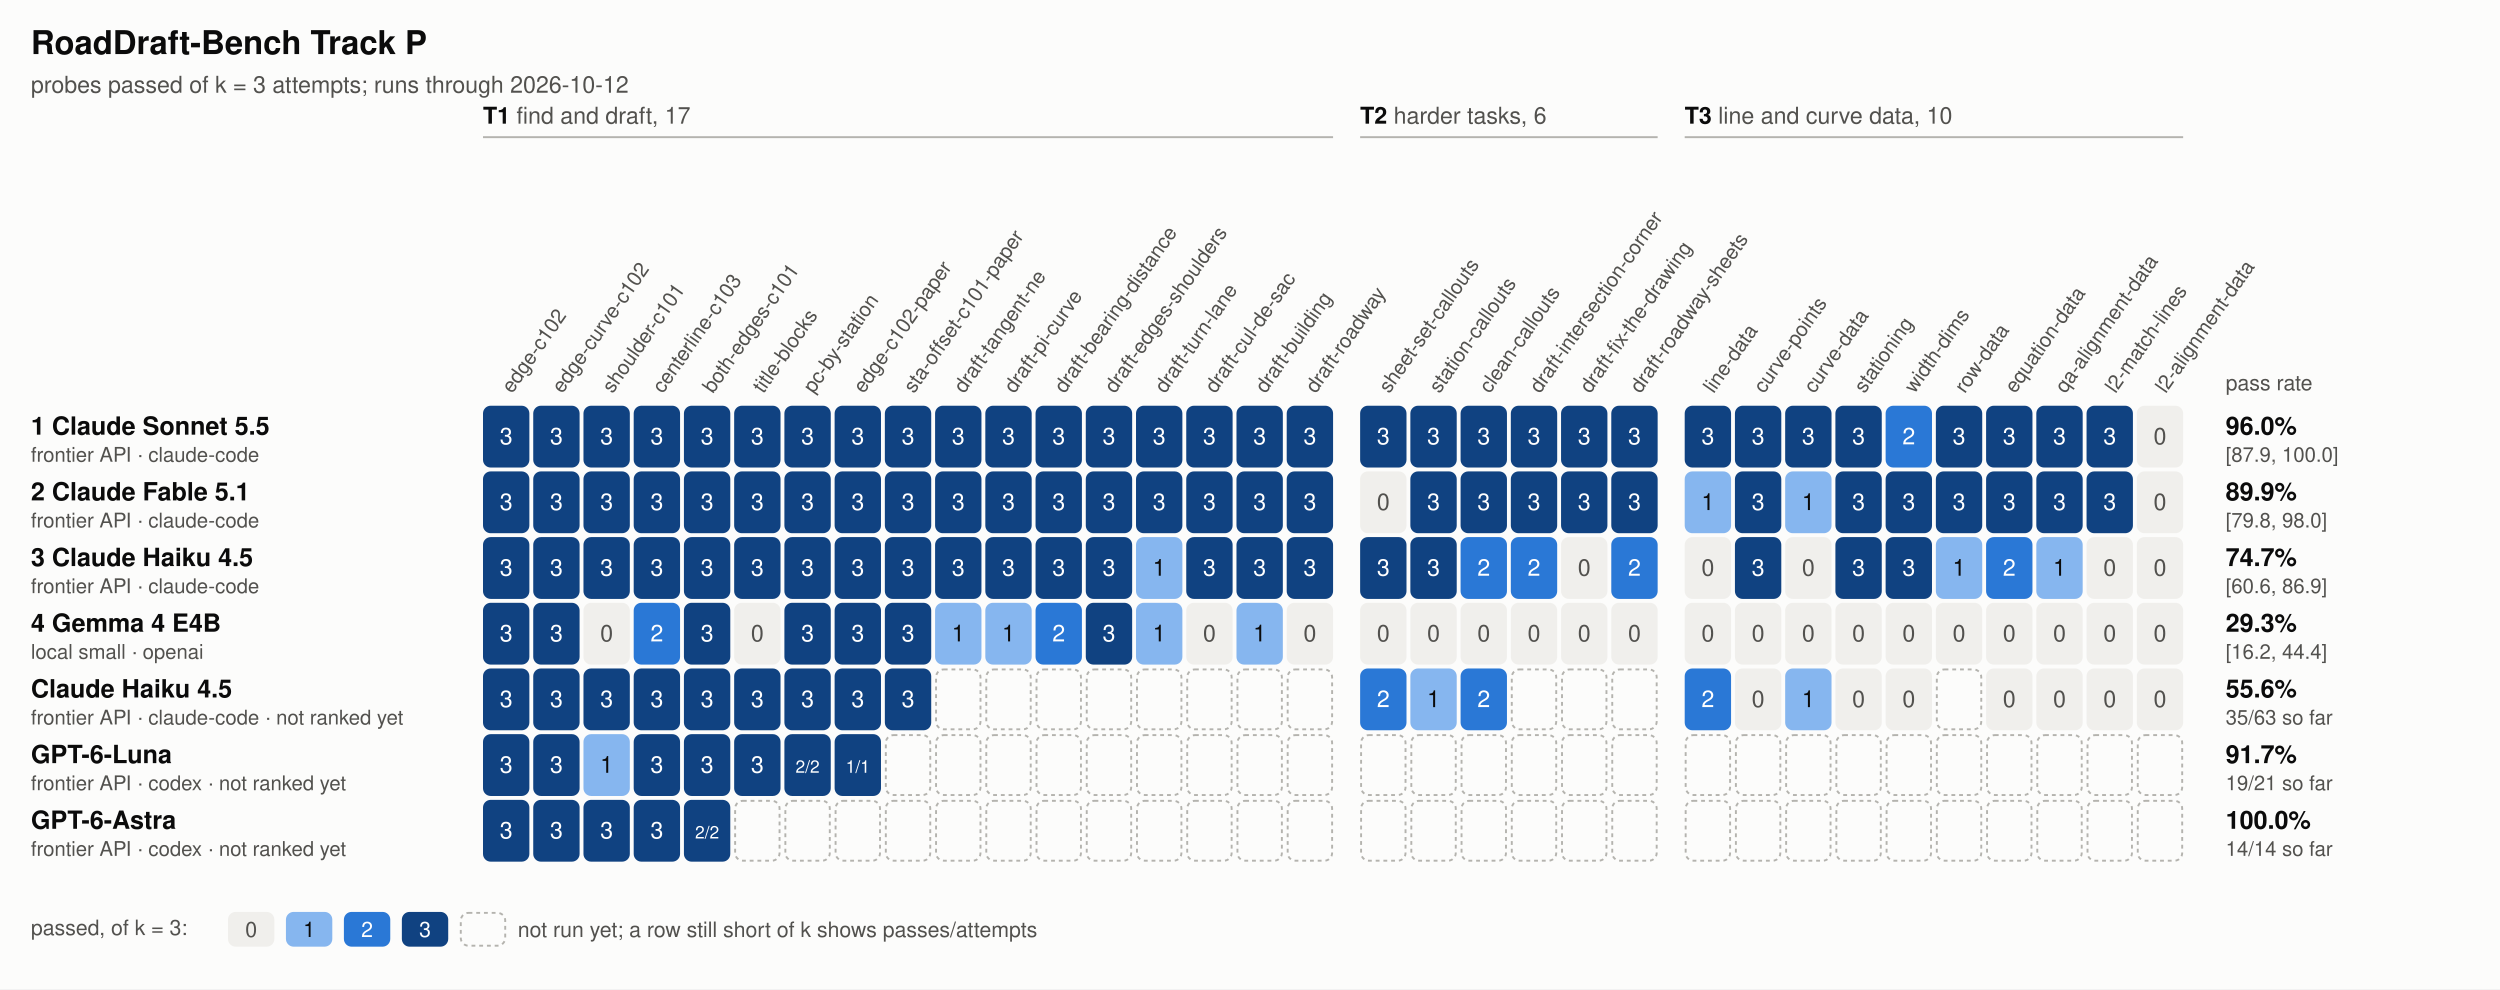
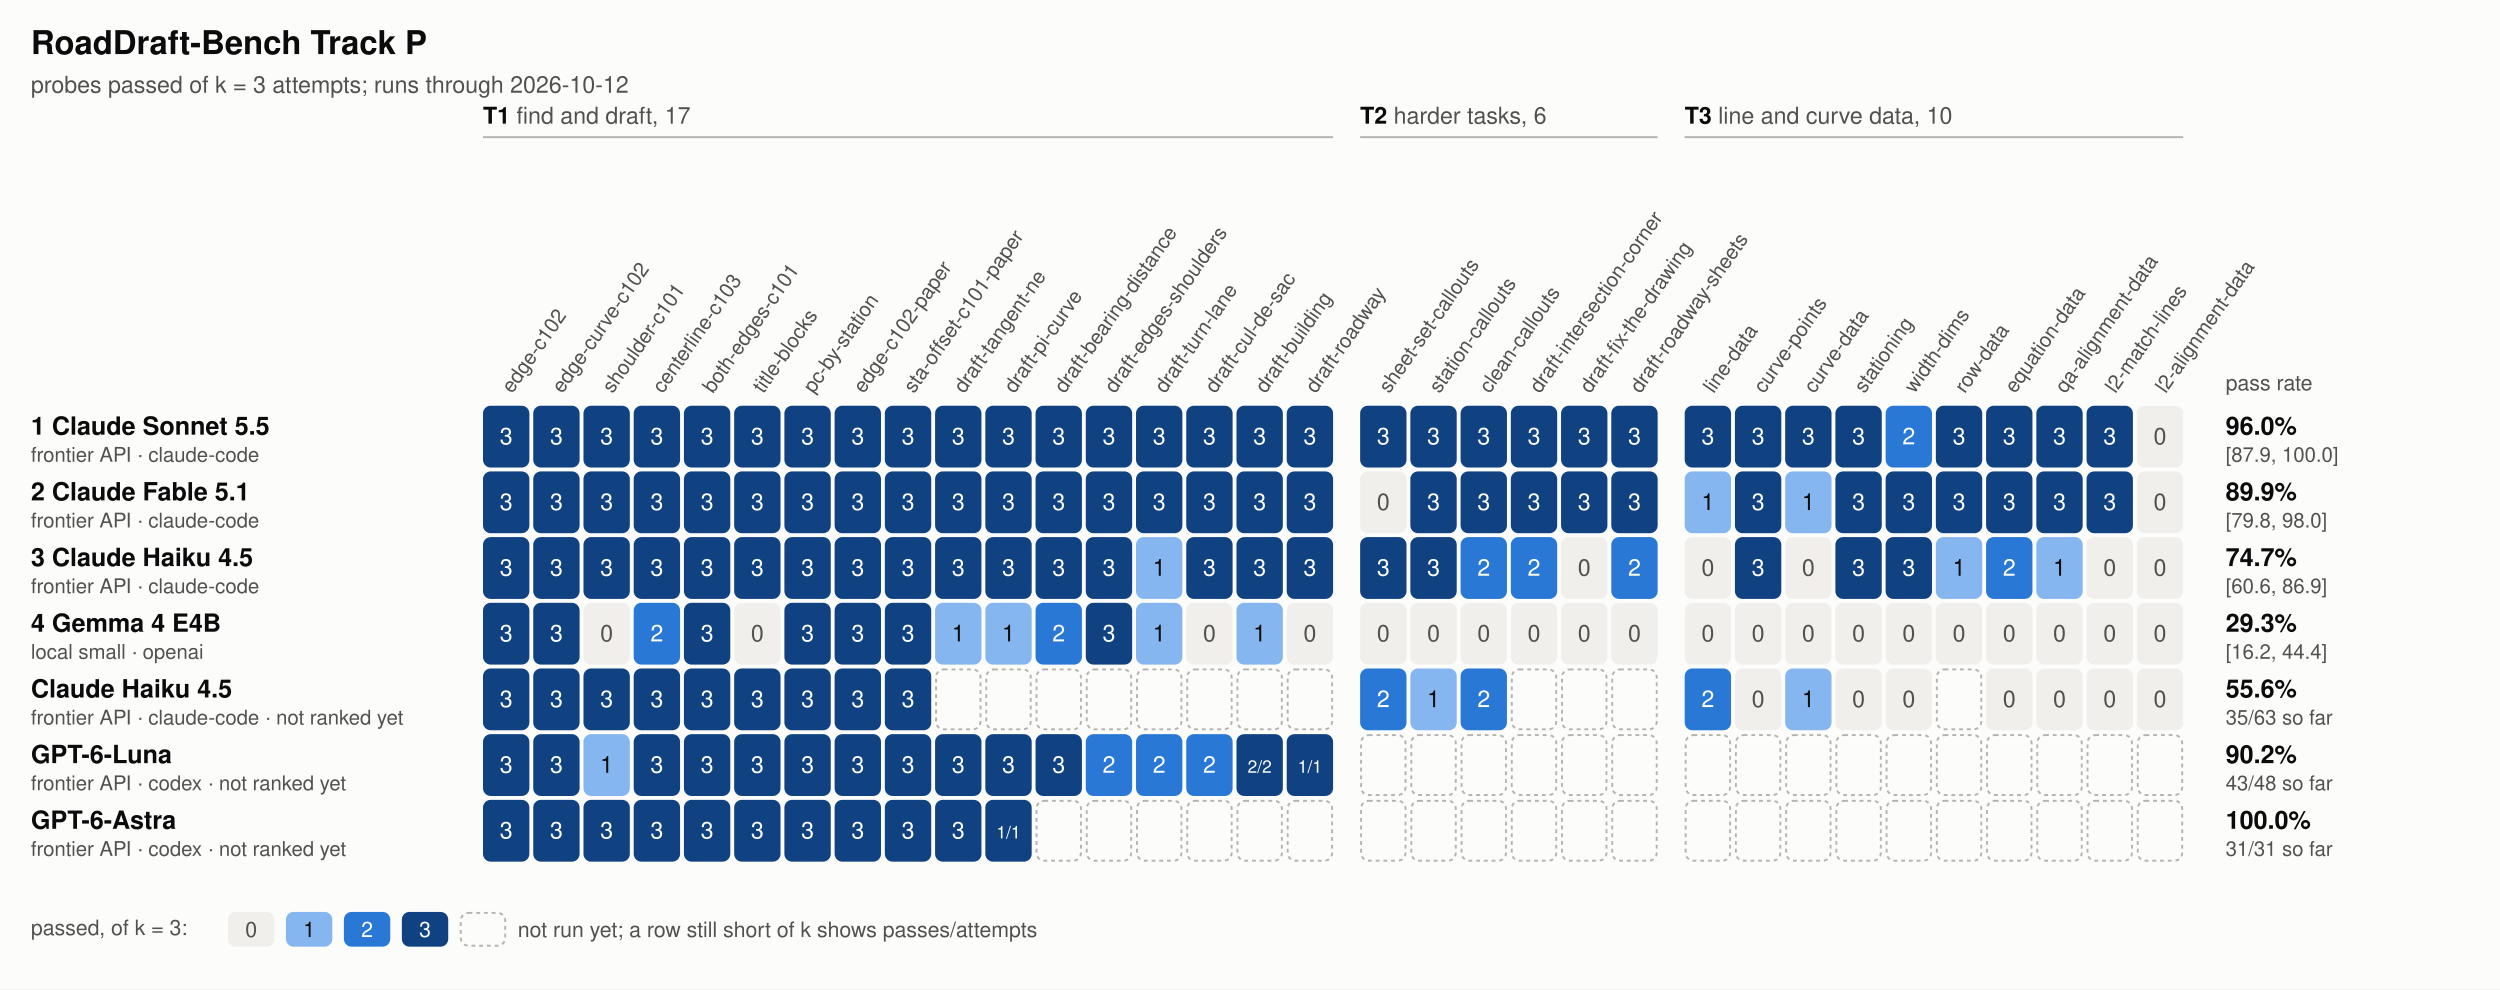
<svg xmlns="http://www.w3.org/2000/svg" viewBox="0 0 1294 512" width="1294" height="512" role="img" aria-labelledby="title">
  <style>
text { font-family: -apple-system, 'Segoe UI', Helvetica, Arial, sans-serif; }
.bg { fill: #fcfcfb; } .ink { fill: #0b0b0b; } .ink2 { fill: #52514e; } .rule { stroke: #b4b3ae; }
.c0 { fill: #f0efec; } .c1 { fill: #86b6ef; } .c2 { fill: #2a78d6; } .c3 { fill: #104281; }
.t0 { fill: #52514e; } .t1 { fill: #0b0b0b; } .t2 { fill: #ffffff; } .t3 { fill: #ffffff; }
.none { fill: none; stroke: #b4b3ae; stroke-dasharray: 2 2; }
@media (prefers-color-scheme: dark) {
  .bg { fill: #1a1a19; } .ink { fill: #ffffff; } .ink2 { fill: #c3c2b7; } .rule { stroke: #6b6a65; }
  .c0 { fill: #383835; } .c1 { fill: #184f95; } .c2 { fill: #3987e5; } .c3 { fill: #b7d3f6; }
  .t0 { fill: #c3c2b7; } .t1 { fill: #ffffff; } .t2 { fill: #0b0b0b; } .t3 { fill: #0b0b0b; }
  .none { stroke: #6b6a65; }
}
</style>
  <rect class="bg" width="1294" height="512" />
  <text class="ink" x="16" y="28" font-size="17" font-weight="600">RoadDraft-Bench Track P</text>
  <text class="ink2" x="16" y="48" font-size="12">probes passed of k = 3 attempts; runs through 2026-10-12</text>
  <text class="ink" x="250" y="64" font-size="12" font-weight="600">T1 <tspan class="ink2" font-weight="400">find and draft, 17</tspan>
  </text>
  <line class="rule" x1="250" y1="71" x2="690" y2="71" stroke-width="1" />
  <text class="ink2" font-size="10.5" transform="translate(265,204) rotate(-55)">edge-c102</text>
  <text class="ink2" font-size="10.5" transform="translate(291,204) rotate(-55)">edge-curve-c102</text>
  <text class="ink2" font-size="10.5" transform="translate(317,204) rotate(-55)">shoulder-c101</text>
  <text class="ink2" font-size="10.5" transform="translate(343,204) rotate(-55)">centerline-c103</text>
  <text class="ink2" font-size="10.5" transform="translate(369,204) rotate(-55)">both-edges-c101</text>
  <text class="ink2" font-size="10.5" transform="translate(395,204) rotate(-55)">title-blocks</text>
  <text class="ink2" font-size="10.5" transform="translate(421,204) rotate(-55)">pc-by-station</text>
  <text class="ink2" font-size="10.5" transform="translate(447,204) rotate(-55)">edge-c102-paper</text>
  <text class="ink2" font-size="10.5" transform="translate(473,204) rotate(-55)">sta-offset-c101-paper</text>
  <text class="ink2" font-size="10.5" transform="translate(499,204) rotate(-55)">draft-tangent-ne</text>
  <text class="ink2" font-size="10.5" transform="translate(525,204) rotate(-55)">draft-pi-curve</text>
  <text class="ink2" font-size="10.5" transform="translate(551,204) rotate(-55)">draft-bearing-distance</text>
  <text class="ink2" font-size="10.5" transform="translate(577,204) rotate(-55)">draft-edges-shoulders</text>
  <text class="ink2" font-size="10.5" transform="translate(603,204) rotate(-55)">draft-turn-lane</text>
  <text class="ink2" font-size="10.5" transform="translate(629,204) rotate(-55)">draft-cul-de-sac</text>
  <text class="ink2" font-size="10.5" transform="translate(655,204) rotate(-55)">draft-building</text>
  <text class="ink2" font-size="10.5" transform="translate(681,204) rotate(-55)">draft-roadway</text>
  <text class="ink" x="704" y="64" font-size="12" font-weight="600">T2 <tspan class="ink2" font-weight="400">harder tasks, 6</tspan>
  </text>
  <line class="rule" x1="704" y1="71" x2="858" y2="71" stroke-width="1" />
  <text class="ink2" font-size="10.5" transform="translate(719,204) rotate(-55)">sheet-set-callouts</text>
  <text class="ink2" font-size="10.5" transform="translate(745,204) rotate(-55)">station-callouts</text>
  <text class="ink2" font-size="10.5" transform="translate(771,204) rotate(-55)">clean-callouts</text>
  <text class="ink2" font-size="10.5" transform="translate(797,204) rotate(-55)">draft-intersection-corner</text>
  <text class="ink2" font-size="10.5" transform="translate(823,204) rotate(-55)">draft-fix-the-drawing</text>
  <text class="ink2" font-size="10.5" transform="translate(849,204) rotate(-55)">draft-roadway-sheets</text>
  <text class="ink" x="872" y="64" font-size="12" font-weight="600">T3 <tspan class="ink2" font-weight="400">line and curve data, 10</tspan>
  </text>
  <line class="rule" x1="872" y1="71" x2="1130" y2="71" stroke-width="1" />
  <text class="ink2" font-size="10.5" transform="translate(887,204) rotate(-55)">line-data</text>
  <text class="ink2" font-size="10.5" transform="translate(913,204) rotate(-55)">curve-points</text>
  <text class="ink2" font-size="10.5" transform="translate(939,204) rotate(-55)">curve-data</text>
  <text class="ink2" font-size="10.5" transform="translate(965,204) rotate(-55)">stationing</text>
  <text class="ink2" font-size="10.5" transform="translate(991,204) rotate(-55)">width-dims</text>
  <text class="ink2" font-size="10.5" transform="translate(1017,204) rotate(-55)">row-data</text>
  <text class="ink2" font-size="10.5" transform="translate(1043,204) rotate(-55)">equation-data</text>
  <text class="ink2" font-size="10.5" transform="translate(1069,204) rotate(-55)">qa-alignment-data</text>
  <text class="ink2" font-size="10.5" transform="translate(1095,204) rotate(-55)">l2-match-lines</text>
  <text class="ink2" font-size="10.5" transform="translate(1121,204) rotate(-55)">l2-alignment-data</text>
  <text class="ink2" x="1152" y="202" font-size="11">pass rate</text>
  <text class="ink" x="16" y="225" font-size="13" font-weight="600">1  Claude Sonnet 5.5</text>
  <text class="ink2" x="16" y="239" font-size="10.5">frontier API · claude-code</text>
  <g>
    <rect class="c3" x="250" y="210" width="24" height="32" rx="4" />
    <text class="t3" x="262" y="230" font-size="12" text-anchor="middle">3</text>
  </g>
  <g>
    <rect class="c3" x="276" y="210" width="24" height="32" rx="4" />
    <text class="t3" x="288" y="230" font-size="12" text-anchor="middle">3</text>
  </g>
  <g>
    <rect class="c3" x="302" y="210" width="24" height="32" rx="4" />
    <text class="t3" x="314" y="230" font-size="12" text-anchor="middle">3</text>
  </g>
  <g>
    <rect class="c3" x="328" y="210" width="24" height="32" rx="4" />
    <text class="t3" x="340" y="230" font-size="12" text-anchor="middle">3</text>
  </g>
  <g>
    <rect class="c3" x="354" y="210" width="24" height="32" rx="4" />
    <text class="t3" x="366" y="230" font-size="12" text-anchor="middle">3</text>
  </g>
  <g>
    <rect class="c3" x="380" y="210" width="24" height="32" rx="4" />
    <text class="t3" x="392" y="230" font-size="12" text-anchor="middle">3</text>
  </g>
  <g>
    <rect class="c3" x="406" y="210" width="24" height="32" rx="4" />
    <text class="t3" x="418" y="230" font-size="12" text-anchor="middle">3</text>
  </g>
  <g>
    <rect class="c3" x="432" y="210" width="24" height="32" rx="4" />
    <text class="t3" x="444" y="230" font-size="12" text-anchor="middle">3</text>
  </g>
  <g>
    <rect class="c3" x="458" y="210" width="24" height="32" rx="4" />
    <text class="t3" x="470" y="230" font-size="12" text-anchor="middle">3</text>
  </g>
  <g>
    <rect class="c3" x="484" y="210" width="24" height="32" rx="4" />
    <text class="t3" x="496" y="230" font-size="12" text-anchor="middle">3</text>
  </g>
  <g>
    <rect class="c3" x="510" y="210" width="24" height="32" rx="4" />
    <text class="t3" x="522" y="230" font-size="12" text-anchor="middle">3</text>
  </g>
  <g>
    <rect class="c3" x="536" y="210" width="24" height="32" rx="4" />
    <text class="t3" x="548" y="230" font-size="12" text-anchor="middle">3</text>
  </g>
  <g>
    <rect class="c3" x="562" y="210" width="24" height="32" rx="4" />
    <text class="t3" x="574" y="230" font-size="12" text-anchor="middle">3</text>
  </g>
  <g>
    <rect class="c3" x="588" y="210" width="24" height="32" rx="4" />
    <text class="t3" x="600" y="230" font-size="12" text-anchor="middle">3</text>
  </g>
  <g>
    <rect class="c3" x="614" y="210" width="24" height="32" rx="4" />
    <text class="t3" x="626" y="230" font-size="12" text-anchor="middle">3</text>
  </g>
  <g>
    <rect class="c3" x="640" y="210" width="24" height="32" rx="4" />
    <text class="t3" x="652" y="230" font-size="12" text-anchor="middle">3</text>
  </g>
  <g>
    <rect class="c3" x="666" y="210" width="24" height="32" rx="4" />
    <text class="t3" x="678" y="230" font-size="12" text-anchor="middle">3</text>
  </g>
  <g>
    <rect class="c3" x="704" y="210" width="24" height="32" rx="4" />
    <text class="t3" x="716" y="230" font-size="12" text-anchor="middle">3</text>
  </g>
  <g>
    <rect class="c3" x="730" y="210" width="24" height="32" rx="4" />
    <text class="t3" x="742" y="230" font-size="12" text-anchor="middle">3</text>
  </g>
  <g>
    <rect class="c3" x="756" y="210" width="24" height="32" rx="4" />
    <text class="t3" x="768" y="230" font-size="12" text-anchor="middle">3</text>
  </g>
  <g>
    <rect class="c3" x="782" y="210" width="24" height="32" rx="4" />
    <text class="t3" x="794" y="230" font-size="12" text-anchor="middle">3</text>
  </g>
  <g>
    <rect class="c3" x="808" y="210" width="24" height="32" rx="4" />
    <text class="t3" x="820" y="230" font-size="12" text-anchor="middle">3</text>
  </g>
  <g>
    <rect class="c3" x="834" y="210" width="24" height="32" rx="4" />
    <text class="t3" x="846" y="230" font-size="12" text-anchor="middle">3</text>
  </g>
  <g>
    <rect class="c3" x="872" y="210" width="24" height="32" rx="4" />
    <text class="t3" x="884" y="230" font-size="12" text-anchor="middle">3</text>
  </g>
  <g>
    <rect class="c3" x="898" y="210" width="24" height="32" rx="4" />
    <text class="t3" x="910" y="230" font-size="12" text-anchor="middle">3</text>
  </g>
  <g>
    <rect class="c3" x="924" y="210" width="24" height="32" rx="4" />
    <text class="t3" x="936" y="230" font-size="12" text-anchor="middle">3</text>
  </g>
  <g>
    <rect class="c3" x="950" y="210" width="24" height="32" rx="4" />
    <text class="t3" x="962" y="230" font-size="12" text-anchor="middle">3</text>
  </g>
  <g>
    <rect class="c2" x="976" y="210" width="24" height="32" rx="4" />
    <text class="t2" x="988" y="230" font-size="12" text-anchor="middle">2</text>
  </g>
  <g>
    <rect class="c3" x="1002" y="210" width="24" height="32" rx="4" />
    <text class="t3" x="1014" y="230" font-size="12" text-anchor="middle">3</text>
  </g>
  <g>
    <rect class="c3" x="1028" y="210" width="24" height="32" rx="4" />
    <text class="t3" x="1040" y="230" font-size="12" text-anchor="middle">3</text>
  </g>
  <g>
    <rect class="c3" x="1054" y="210" width="24" height="32" rx="4" />
    <text class="t3" x="1066" y="230" font-size="12" text-anchor="middle">3</text>
  </g>
  <g>
    <rect class="c3" x="1080" y="210" width="24" height="32" rx="4" />
    <text class="t3" x="1092" y="230" font-size="12" text-anchor="middle">3</text>
  </g>
  <g>
    <rect class="c0" x="1106" y="210" width="24" height="32" rx="4" />
    <text class="t0" x="1118" y="230" font-size="12" text-anchor="middle">0</text>
  </g>
  <text class="ink" x="1152" y="225" font-size="13" font-weight="600">96.0%</text>
  <text class="ink2" x="1152" y="239" font-size="10.5">[87.9, 100.0]</text>
  <text class="ink" x="16" y="259" font-size="13" font-weight="600">2  Claude Fable 5.1</text>
  <text class="ink2" x="16" y="273" font-size="10.5">frontier API · claude-code</text>
  <g>
    <rect class="c3" x="250" y="244" width="24" height="32" rx="4" />
    <text class="t3" x="262" y="264" font-size="12" text-anchor="middle">3</text>
  </g>
  <g>
    <rect class="c3" x="276" y="244" width="24" height="32" rx="4" />
    <text class="t3" x="288" y="264" font-size="12" text-anchor="middle">3</text>
  </g>
  <g>
    <rect class="c3" x="302" y="244" width="24" height="32" rx="4" />
    <text class="t3" x="314" y="264" font-size="12" text-anchor="middle">3</text>
  </g>
  <g>
    <rect class="c3" x="328" y="244" width="24" height="32" rx="4" />
    <text class="t3" x="340" y="264" font-size="12" text-anchor="middle">3</text>
  </g>
  <g>
    <rect class="c3" x="354" y="244" width="24" height="32" rx="4" />
    <text class="t3" x="366" y="264" font-size="12" text-anchor="middle">3</text>
  </g>
  <g>
    <rect class="c3" x="380" y="244" width="24" height="32" rx="4" />
    <text class="t3" x="392" y="264" font-size="12" text-anchor="middle">3</text>
  </g>
  <g>
    <rect class="c3" x="406" y="244" width="24" height="32" rx="4" />
    <text class="t3" x="418" y="264" font-size="12" text-anchor="middle">3</text>
  </g>
  <g>
    <rect class="c3" x="432" y="244" width="24" height="32" rx="4" />
    <text class="t3" x="444" y="264" font-size="12" text-anchor="middle">3</text>
  </g>
  <g>
    <rect class="c3" x="458" y="244" width="24" height="32" rx="4" />
    <text class="t3" x="470" y="264" font-size="12" text-anchor="middle">3</text>
  </g>
  <g>
    <rect class="c3" x="484" y="244" width="24" height="32" rx="4" />
    <text class="t3" x="496" y="264" font-size="12" text-anchor="middle">3</text>
  </g>
  <g>
    <rect class="c3" x="510" y="244" width="24" height="32" rx="4" />
    <text class="t3" x="522" y="264" font-size="12" text-anchor="middle">3</text>
  </g>
  <g>
    <rect class="c3" x="536" y="244" width="24" height="32" rx="4" />
    <text class="t3" x="548" y="264" font-size="12" text-anchor="middle">3</text>
  </g>
  <g>
    <rect class="c3" x="562" y="244" width="24" height="32" rx="4" />
    <text class="t3" x="574" y="264" font-size="12" text-anchor="middle">3</text>
  </g>
  <g>
    <rect class="c3" x="588" y="244" width="24" height="32" rx="4" />
    <text class="t3" x="600" y="264" font-size="12" text-anchor="middle">3</text>
  </g>
  <g>
    <rect class="c3" x="614" y="244" width="24" height="32" rx="4" />
    <text class="t3" x="626" y="264" font-size="12" text-anchor="middle">3</text>
  </g>
  <g>
    <rect class="c3" x="640" y="244" width="24" height="32" rx="4" />
    <text class="t3" x="652" y="264" font-size="12" text-anchor="middle">3</text>
  </g>
  <g>
    <rect class="c3" x="666" y="244" width="24" height="32" rx="4" />
    <text class="t3" x="678" y="264" font-size="12" text-anchor="middle">3</text>
  </g>
  <g>
    <rect class="c0" x="704" y="244" width="24" height="32" rx="4" />
    <text class="t0" x="716" y="264" font-size="12" text-anchor="middle">0</text>
  </g>
  <g>
    <rect class="c3" x="730" y="244" width="24" height="32" rx="4" />
    <text class="t3" x="742" y="264" font-size="12" text-anchor="middle">3</text>
  </g>
  <g>
    <rect class="c3" x="756" y="244" width="24" height="32" rx="4" />
    <text class="t3" x="768" y="264" font-size="12" text-anchor="middle">3</text>
  </g>
  <g>
    <rect class="c3" x="782" y="244" width="24" height="32" rx="4" />
    <text class="t3" x="794" y="264" font-size="12" text-anchor="middle">3</text>
  </g>
  <g>
    <rect class="c3" x="808" y="244" width="24" height="32" rx="4" />
    <text class="t3" x="820" y="264" font-size="12" text-anchor="middle">3</text>
  </g>
  <g>
    <rect class="c3" x="834" y="244" width="24" height="32" rx="4" />
    <text class="t3" x="846" y="264" font-size="12" text-anchor="middle">3</text>
  </g>
  <g>
    <rect class="c1" x="872" y="244" width="24" height="32" rx="4" />
    <text class="t1" x="884" y="264" font-size="12" text-anchor="middle">1</text>
  </g>
  <g>
    <rect class="c3" x="898" y="244" width="24" height="32" rx="4" />
    <text class="t3" x="910" y="264" font-size="12" text-anchor="middle">3</text>
  </g>
  <g>
    <rect class="c1" x="924" y="244" width="24" height="32" rx="4" />
    <text class="t1" x="936" y="264" font-size="12" text-anchor="middle">1</text>
  </g>
  <g>
    <rect class="c3" x="950" y="244" width="24" height="32" rx="4" />
    <text class="t3" x="962" y="264" font-size="12" text-anchor="middle">3</text>
  </g>
  <g>
    <rect class="c3" x="976" y="244" width="24" height="32" rx="4" />
    <text class="t3" x="988" y="264" font-size="12" text-anchor="middle">3</text>
  </g>
  <g>
    <rect class="c3" x="1002" y="244" width="24" height="32" rx="4" />
    <text class="t3" x="1014" y="264" font-size="12" text-anchor="middle">3</text>
  </g>
  <g>
    <rect class="c3" x="1028" y="244" width="24" height="32" rx="4" />
    <text class="t3" x="1040" y="264" font-size="12" text-anchor="middle">3</text>
  </g>
  <g>
    <rect class="c3" x="1054" y="244" width="24" height="32" rx="4" />
    <text class="t3" x="1066" y="264" font-size="12" text-anchor="middle">3</text>
  </g>
  <g>
    <rect class="c3" x="1080" y="244" width="24" height="32" rx="4" />
    <text class="t3" x="1092" y="264" font-size="12" text-anchor="middle">3</text>
  </g>
  <g>
    <rect class="c0" x="1106" y="244" width="24" height="32" rx="4" />
    <text class="t0" x="1118" y="264" font-size="12" text-anchor="middle">0</text>
  </g>
  <text class="ink" x="1152" y="259" font-size="13" font-weight="600">89.9%</text>
  <text class="ink2" x="1152" y="273" font-size="10.5">[79.8, 98.0]</text>
  <text class="ink" x="16" y="293" font-size="13" font-weight="600">3  Claude Haiku 4.5</text>
  <text class="ink2" x="16" y="307" font-size="10.5">frontier API · claude-code</text>
  <g>
    <rect class="c3" x="250" y="278" width="24" height="32" rx="4" />
    <text class="t3" x="262" y="298" font-size="12" text-anchor="middle">3</text>
  </g>
  <g>
    <rect class="c3" x="276" y="278" width="24" height="32" rx="4" />
    <text class="t3" x="288" y="298" font-size="12" text-anchor="middle">3</text>
  </g>
  <g>
    <rect class="c3" x="302" y="278" width="24" height="32" rx="4" />
    <text class="t3" x="314" y="298" font-size="12" text-anchor="middle">3</text>
  </g>
  <g>
    <rect class="c3" x="328" y="278" width="24" height="32" rx="4" />
    <text class="t3" x="340" y="298" font-size="12" text-anchor="middle">3</text>
  </g>
  <g>
    <rect class="c3" x="354" y="278" width="24" height="32" rx="4" />
    <text class="t3" x="366" y="298" font-size="12" text-anchor="middle">3</text>
  </g>
  <g>
    <rect class="c3" x="380" y="278" width="24" height="32" rx="4" />
    <text class="t3" x="392" y="298" font-size="12" text-anchor="middle">3</text>
  </g>
  <g>
    <rect class="c3" x="406" y="278" width="24" height="32" rx="4" />
    <text class="t3" x="418" y="298" font-size="12" text-anchor="middle">3</text>
  </g>
  <g>
    <rect class="c3" x="432" y="278" width="24" height="32" rx="4" />
    <text class="t3" x="444" y="298" font-size="12" text-anchor="middle">3</text>
  </g>
  <g>
    <rect class="c3" x="458" y="278" width="24" height="32" rx="4" />
    <text class="t3" x="470" y="298" font-size="12" text-anchor="middle">3</text>
  </g>
  <g>
    <rect class="c3" x="484" y="278" width="24" height="32" rx="4" />
    <text class="t3" x="496" y="298" font-size="12" text-anchor="middle">3</text>
  </g>
  <g>
    <rect class="c3" x="510" y="278" width="24" height="32" rx="4" />
    <text class="t3" x="522" y="298" font-size="12" text-anchor="middle">3</text>
  </g>
  <g>
    <rect class="c3" x="536" y="278" width="24" height="32" rx="4" />
    <text class="t3" x="548" y="298" font-size="12" text-anchor="middle">3</text>
  </g>
  <g>
    <rect class="c3" x="562" y="278" width="24" height="32" rx="4" />
    <text class="t3" x="574" y="298" font-size="12" text-anchor="middle">3</text>
  </g>
  <g>
    <rect class="c1" x="588" y="278" width="24" height="32" rx="4" />
    <text class="t1" x="600" y="298" font-size="12" text-anchor="middle">1</text>
  </g>
  <g>
    <rect class="c3" x="614" y="278" width="24" height="32" rx="4" />
    <text class="t3" x="626" y="298" font-size="12" text-anchor="middle">3</text>
  </g>
  <g>
    <rect class="c3" x="640" y="278" width="24" height="32" rx="4" />
    <text class="t3" x="652" y="298" font-size="12" text-anchor="middle">3</text>
  </g>
  <g>
    <rect class="c3" x="666" y="278" width="24" height="32" rx="4" />
    <text class="t3" x="678" y="298" font-size="12" text-anchor="middle">3</text>
  </g>
  <g>
    <rect class="c3" x="704" y="278" width="24" height="32" rx="4" />
    <text class="t3" x="716" y="298" font-size="12" text-anchor="middle">3</text>
  </g>
  <g>
    <rect class="c3" x="730" y="278" width="24" height="32" rx="4" />
    <text class="t3" x="742" y="298" font-size="12" text-anchor="middle">3</text>
  </g>
  <g>
    <rect class="c2" x="756" y="278" width="24" height="32" rx="4" />
    <text class="t2" x="768" y="298" font-size="12" text-anchor="middle">2</text>
  </g>
  <g>
    <rect class="c2" x="782" y="278" width="24" height="32" rx="4" />
    <text class="t2" x="794" y="298" font-size="12" text-anchor="middle">2</text>
  </g>
  <g>
    <rect class="c0" x="808" y="278" width="24" height="32" rx="4" />
    <text class="t0" x="820" y="298" font-size="12" text-anchor="middle">0</text>
  </g>
  <g>
    <rect class="c2" x="834" y="278" width="24" height="32" rx="4" />
    <text class="t2" x="846" y="298" font-size="12" text-anchor="middle">2</text>
  </g>
  <g>
    <rect class="c0" x="872" y="278" width="24" height="32" rx="4" />
    <text class="t0" x="884" y="298" font-size="12" text-anchor="middle">0</text>
  </g>
  <g>
    <rect class="c3" x="898" y="278" width="24" height="32" rx="4" />
    <text class="t3" x="910" y="298" font-size="12" text-anchor="middle">3</text>
  </g>
  <g>
    <rect class="c0" x="924" y="278" width="24" height="32" rx="4" />
    <text class="t0" x="936" y="298" font-size="12" text-anchor="middle">0</text>
  </g>
  <g>
    <rect class="c3" x="950" y="278" width="24" height="32" rx="4" />
    <text class="t3" x="962" y="298" font-size="12" text-anchor="middle">3</text>
  </g>
  <g>
    <rect class="c3" x="976" y="278" width="24" height="32" rx="4" />
    <text class="t3" x="988" y="298" font-size="12" text-anchor="middle">3</text>
  </g>
  <g>
    <rect class="c1" x="1002" y="278" width="24" height="32" rx="4" />
    <text class="t1" x="1014" y="298" font-size="12" text-anchor="middle">1</text>
  </g>
  <g>
    <rect class="c2" x="1028" y="278" width="24" height="32" rx="4" />
    <text class="t2" x="1040" y="298" font-size="12" text-anchor="middle">2</text>
  </g>
  <g>
    <rect class="c1" x="1054" y="278" width="24" height="32" rx="4" />
    <text class="t1" x="1066" y="298" font-size="12" text-anchor="middle">1</text>
  </g>
  <g>
    <rect class="c0" x="1080" y="278" width="24" height="32" rx="4" />
    <text class="t0" x="1092" y="298" font-size="12" text-anchor="middle">0</text>
  </g>
  <g>
    <rect class="c0" x="1106" y="278" width="24" height="32" rx="4" />
    <text class="t0" x="1118" y="298" font-size="12" text-anchor="middle">0</text>
  </g>
  <text class="ink" x="1152" y="293" font-size="13" font-weight="600">74.7%</text>
  <text class="ink2" x="1152" y="307" font-size="10.5">[60.6, 86.9]</text>
  <text class="ink" x="16" y="327" font-size="13" font-weight="600">4  Gemma 4 E4B</text>
  <text class="ink2" x="16" y="341" font-size="10.5">local small · openai</text>
  <g>
    <rect class="c3" x="250" y="312" width="24" height="32" rx="4" />
    <text class="t3" x="262" y="332" font-size="12" text-anchor="middle">3</text>
  </g>
  <g>
    <rect class="c3" x="276" y="312" width="24" height="32" rx="4" />
    <text class="t3" x="288" y="332" font-size="12" text-anchor="middle">3</text>
  </g>
  <g>
    <rect class="c0" x="302" y="312" width="24" height="32" rx="4" />
    <text class="t0" x="314" y="332" font-size="12" text-anchor="middle">0</text>
  </g>
  <g>
    <rect class="c2" x="328" y="312" width="24" height="32" rx="4" />
    <text class="t2" x="340" y="332" font-size="12" text-anchor="middle">2</text>
  </g>
  <g>
    <rect class="c3" x="354" y="312" width="24" height="32" rx="4" />
    <text class="t3" x="366" y="332" font-size="12" text-anchor="middle">3</text>
  </g>
  <g>
    <rect class="c0" x="380" y="312" width="24" height="32" rx="4" />
    <text class="t0" x="392" y="332" font-size="12" text-anchor="middle">0</text>
  </g>
  <g>
    <rect class="c3" x="406" y="312" width="24" height="32" rx="4" />
    <text class="t3" x="418" y="332" font-size="12" text-anchor="middle">3</text>
  </g>
  <g>
    <rect class="c3" x="432" y="312" width="24" height="32" rx="4" />
    <text class="t3" x="444" y="332" font-size="12" text-anchor="middle">3</text>
  </g>
  <g>
    <rect class="c3" x="458" y="312" width="24" height="32" rx="4" />
    <text class="t3" x="470" y="332" font-size="12" text-anchor="middle">3</text>
  </g>
  <g>
    <rect class="c1" x="484" y="312" width="24" height="32" rx="4" />
    <text class="t1" x="496" y="332" font-size="12" text-anchor="middle">1</text>
  </g>
  <g>
    <rect class="c1" x="510" y="312" width="24" height="32" rx="4" />
    <text class="t1" x="522" y="332" font-size="12" text-anchor="middle">1</text>
  </g>
  <g>
    <rect class="c2" x="536" y="312" width="24" height="32" rx="4" />
    <text class="t2" x="548" y="332" font-size="12" text-anchor="middle">2</text>
  </g>
  <g>
    <rect class="c3" x="562" y="312" width="24" height="32" rx="4" />
    <text class="t3" x="574" y="332" font-size="12" text-anchor="middle">3</text>
  </g>
  <g>
    <rect class="c1" x="588" y="312" width="24" height="32" rx="4" />
    <text class="t1" x="600" y="332" font-size="12" text-anchor="middle">1</text>
  </g>
  <g>
    <rect class="c0" x="614" y="312" width="24" height="32" rx="4" />
    <text class="t0" x="626" y="332" font-size="12" text-anchor="middle">0</text>
  </g>
  <g>
    <rect class="c1" x="640" y="312" width="24" height="32" rx="4" />
    <text class="t1" x="652" y="332" font-size="12" text-anchor="middle">1</text>
  </g>
  <g>
    <rect class="c0" x="666" y="312" width="24" height="32" rx="4" />
    <text class="t0" x="678" y="332" font-size="12" text-anchor="middle">0</text>
  </g>
  <g>
    <rect class="c0" x="704" y="312" width="24" height="32" rx="4" />
    <text class="t0" x="716" y="332" font-size="12" text-anchor="middle">0</text>
  </g>
  <g>
    <rect class="c0" x="730" y="312" width="24" height="32" rx="4" />
    <text class="t0" x="742" y="332" font-size="12" text-anchor="middle">0</text>
  </g>
  <g>
    <rect class="c0" x="756" y="312" width="24" height="32" rx="4" />
    <text class="t0" x="768" y="332" font-size="12" text-anchor="middle">0</text>
  </g>
  <g>
    <rect class="c0" x="782" y="312" width="24" height="32" rx="4" />
    <text class="t0" x="794" y="332" font-size="12" text-anchor="middle">0</text>
  </g>
  <g>
    <rect class="c0" x="808" y="312" width="24" height="32" rx="4" />
    <text class="t0" x="820" y="332" font-size="12" text-anchor="middle">0</text>
  </g>
  <g>
    <rect class="c0" x="834" y="312" width="24" height="32" rx="4" />
    <text class="t0" x="846" y="332" font-size="12" text-anchor="middle">0</text>
  </g>
  <g>
    <rect class="c0" x="872" y="312" width="24" height="32" rx="4" />
    <text class="t0" x="884" y="332" font-size="12" text-anchor="middle">0</text>
  </g>
  <g>
    <rect class="c0" x="898" y="312" width="24" height="32" rx="4" />
    <text class="t0" x="910" y="332" font-size="12" text-anchor="middle">0</text>
  </g>
  <g>
    <rect class="c0" x="924" y="312" width="24" height="32" rx="4" />
    <text class="t0" x="936" y="332" font-size="12" text-anchor="middle">0</text>
  </g>
  <g>
    <rect class="c0" x="950" y="312" width="24" height="32" rx="4" />
    <text class="t0" x="962" y="332" font-size="12" text-anchor="middle">0</text>
  </g>
  <g>
    <rect class="c0" x="976" y="312" width="24" height="32" rx="4" />
    <text class="t0" x="988" y="332" font-size="12" text-anchor="middle">0</text>
  </g>
  <g>
    <rect class="c0" x="1002" y="312" width="24" height="32" rx="4" />
    <text class="t0" x="1014" y="332" font-size="12" text-anchor="middle">0</text>
  </g>
  <g>
    <rect class="c0" x="1028" y="312" width="24" height="32" rx="4" />
    <text class="t0" x="1040" y="332" font-size="12" text-anchor="middle">0</text>
  </g>
  <g>
    <rect class="c0" x="1054" y="312" width="24" height="32" rx="4" />
    <text class="t0" x="1066" y="332" font-size="12" text-anchor="middle">0</text>
  </g>
  <g>
    <rect class="c0" x="1080" y="312" width="24" height="32" rx="4" />
    <text class="t0" x="1092" y="332" font-size="12" text-anchor="middle">0</text>
  </g>
  <g>
    <rect class="c0" x="1106" y="312" width="24" height="32" rx="4" />
    <text class="t0" x="1118" y="332" font-size="12" text-anchor="middle">0</text>
  </g>
  <text class="ink" x="1152" y="327" font-size="13" font-weight="600">29.3%</text>
  <text class="ink2" x="1152" y="341" font-size="10.5">[16.2, 44.4]</text>
  <text class="ink" x="16" y="361" font-size="13" font-weight="600">Claude Haiku 4.5</text>
  <text class="ink2" x="16" y="375" font-size="10.5">frontier API · claude-code · not ranked yet</text>
  <g>
    <rect class="c3" x="250" y="346" width="24" height="32" rx="4" />
    <text class="t3" x="262" y="366" font-size="12" text-anchor="middle">3</text>
  </g>
  <g>
    <rect class="c3" x="276" y="346" width="24" height="32" rx="4" />
    <text class="t3" x="288" y="366" font-size="12" text-anchor="middle">3</text>
  </g>
  <g>
    <rect class="c3" x="302" y="346" width="24" height="32" rx="4" />
    <text class="t3" x="314" y="366" font-size="12" text-anchor="middle">3</text>
  </g>
  <g>
    <rect class="c3" x="328" y="346" width="24" height="32" rx="4" />
    <text class="t3" x="340" y="366" font-size="12" text-anchor="middle">3</text>
  </g>
  <g>
    <rect class="c3" x="354" y="346" width="24" height="32" rx="4" />
    <text class="t3" x="366" y="366" font-size="12" text-anchor="middle">3</text>
  </g>
  <g>
    <rect class="c3" x="380" y="346" width="24" height="32" rx="4" />
    <text class="t3" x="392" y="366" font-size="12" text-anchor="middle">3</text>
  </g>
  <g>
    <rect class="c3" x="406" y="346" width="24" height="32" rx="4" />
    <text class="t3" x="418" y="366" font-size="12" text-anchor="middle">3</text>
  </g>
  <g>
    <rect class="c3" x="432" y="346" width="24" height="32" rx="4" />
    <text class="t3" x="444" y="366" font-size="12" text-anchor="middle">3</text>
  </g>
  <g>
    <rect class="c3" x="458" y="346" width="24" height="32" rx="4" />
    <text class="t3" x="470" y="366" font-size="12" text-anchor="middle">3</text>
  </g>
  <g>
    <rect class="none" x="484.5" y="346.5" width="23" height="31" rx="4" />
  </g>
  <g>
    <rect class="none" x="510.5" y="346.5" width="23" height="31" rx="4" />
  </g>
  <g>
    <rect class="none" x="536.5" y="346.5" width="23" height="31" rx="4" />
  </g>
  <g>
    <rect class="none" x="562.5" y="346.5" width="23" height="31" rx="4" />
  </g>
  <g>
    <rect class="none" x="588.5" y="346.5" width="23" height="31" rx="4" />
  </g>
  <g>
    <rect class="none" x="614.5" y="346.5" width="23" height="31" rx="4" />
  </g>
  <g>
    <rect class="none" x="640.5" y="346.5" width="23" height="31" rx="4" />
  </g>
  <g>
    <rect class="none" x="666.5" y="346.5" width="23" height="31" rx="4" />
  </g>
  <g>
    <rect class="c2" x="704" y="346" width="24" height="32" rx="4" />
    <text class="t2" x="716" y="366" font-size="12" text-anchor="middle">2</text>
  </g>
  <g>
    <rect class="c1" x="730" y="346" width="24" height="32" rx="4" />
    <text class="t1" x="742" y="366" font-size="12" text-anchor="middle">1</text>
  </g>
  <g>
    <rect class="c2" x="756" y="346" width="24" height="32" rx="4" />
    <text class="t2" x="768" y="366" font-size="12" text-anchor="middle">2</text>
  </g>
  <g>
    <rect class="none" x="782.5" y="346.5" width="23" height="31" rx="4" />
  </g>
  <g>
    <rect class="none" x="808.5" y="346.5" width="23" height="31" rx="4" />
  </g>
  <g>
    <rect class="none" x="834.5" y="346.5" width="23" height="31" rx="4" />
  </g>
  <g>
    <rect class="c2" x="872" y="346" width="24" height="32" rx="4" />
    <text class="t2" x="884" y="366" font-size="12" text-anchor="middle">2</text>
  </g>
  <g>
    <rect class="c0" x="898" y="346" width="24" height="32" rx="4" />
    <text class="t0" x="910" y="366" font-size="12" text-anchor="middle">0</text>
  </g>
  <g>
    <rect class="c1" x="924" y="346" width="24" height="32" rx="4" />
    <text class="t1" x="936" y="366" font-size="12" text-anchor="middle">1</text>
  </g>
  <g>
    <rect class="c0" x="950" y="346" width="24" height="32" rx="4" />
    <text class="t0" x="962" y="366" font-size="12" text-anchor="middle">0</text>
  </g>
  <g>
    <rect class="c0" x="976" y="346" width="24" height="32" rx="4" />
    <text class="t0" x="988" y="366" font-size="12" text-anchor="middle">0</text>
  </g>
  <g>
    <rect class="none" x="1002.5" y="346.5" width="23" height="31" rx="4" />
  </g>
  <g>
    <rect class="c0" x="1028" y="346" width="24" height="32" rx="4" />
    <text class="t0" x="1040" y="366" font-size="12" text-anchor="middle">0</text>
  </g>
  <g>
    <rect class="c0" x="1054" y="346" width="24" height="32" rx="4" />
    <text class="t0" x="1066" y="366" font-size="12" text-anchor="middle">0</text>
  </g>
  <g>
    <rect class="c0" x="1080" y="346" width="24" height="32" rx="4" />
    <text class="t0" x="1092" y="366" font-size="12" text-anchor="middle">0</text>
  </g>
  <g>
    <rect class="c0" x="1106" y="346" width="24" height="32" rx="4" />
    <text class="t0" x="1118" y="366" font-size="12" text-anchor="middle">0</text>
  </g>
  <text class="ink" x="1152" y="361" font-size="13" font-weight="600">55.6%</text>
  <text class="ink2" x="1152" y="375" font-size="10.5">35/63 so far</text>
  <text class="ink" x="16" y="395" font-size="13" font-weight="600">GPT-6-Luna</text>
  <text class="ink2" x="16" y="409" font-size="10.5">frontier API · codex · not ranked yet</text>
  <g>
    <rect class="c3" x="250" y="380" width="24" height="32" rx="4" />
    <text class="t3" x="262" y="400" font-size="12" text-anchor="middle">3</text>
  </g>
  <g>
    <rect class="c3" x="276" y="380" width="24" height="32" rx="4" />
    <text class="t3" x="288" y="400" font-size="12" text-anchor="middle">3</text>
  </g>
  <g>
    <rect class="c1" x="302" y="380" width="24" height="32" rx="4" />
    <text class="t1" x="314" y="400" font-size="12" text-anchor="middle">1</text>
  </g>
  <g>
    <rect class="c3" x="328" y="380" width="24" height="32" rx="4" />
    <text class="t3" x="340" y="400" font-size="12" text-anchor="middle">3</text>
  </g>
  <g>
    <rect class="c3" x="354" y="380" width="24" height="32" rx="4" />
    <text class="t3" x="366" y="400" font-size="12" text-anchor="middle">3</text>
  </g>
  <g>
    <rect class="c3" x="380" y="380" width="24" height="32" rx="4" />
    <text class="t3" x="392" y="400" font-size="12" text-anchor="middle">3</text>
  </g>
  <g>
    <rect class="c3" x="406" y="380" width="24" height="32" rx="4" />
-     <text class="t3" x="418" y="400" font-size="9" text-anchor="middle">2/2</text>
+     <text class="t3" x="418" y="400" font-size="12" text-anchor="middle">3</text>
  </g>
  <g>
    <rect class="c3" x="432" y="380" width="24" height="32" rx="4" />
-     <text class="t3" x="444" y="400" font-size="9" text-anchor="middle">1/1</text>
-   </g>
-   <g>
-     <rect class="none" x="458.5" y="380.5" width="23" height="31" rx="4" />
-   </g>
-   <g>
-     <rect class="none" x="484.5" y="380.5" width="23" height="31" rx="4" />
-   </g>
-   <g>
-     <rect class="none" x="510.5" y="380.5" width="23" height="31" rx="4" />
-   </g>
-   <g>
-     <rect class="none" x="536.5" y="380.5" width="23" height="31" rx="4" />
-   </g>
-   <g>
-     <rect class="none" x="562.5" y="380.5" width="23" height="31" rx="4" />
-   </g>
-   <g>
-     <rect class="none" x="588.5" y="380.5" width="23" height="31" rx="4" />
-   </g>
-   <g>
-     <rect class="none" x="614.5" y="380.5" width="23" height="31" rx="4" />
-   </g>
-   <g>
-     <rect class="none" x="640.5" y="380.5" width="23" height="31" rx="4" />
-   </g>
-   <g>
-     <rect class="none" x="666.5" y="380.5" width="23" height="31" rx="4" />
+     <text class="t3" x="444" y="400" font-size="12" text-anchor="middle">3</text>
+   </g>
+   <g>
+     <rect class="c3" x="458" y="380" width="24" height="32" rx="4" />
+     <text class="t3" x="470" y="400" font-size="12" text-anchor="middle">3</text>
+   </g>
+   <g>
+     <rect class="c3" x="484" y="380" width="24" height="32" rx="4" />
+     <text class="t3" x="496" y="400" font-size="12" text-anchor="middle">3</text>
+   </g>
+   <g>
+     <rect class="c3" x="510" y="380" width="24" height="32" rx="4" />
+     <text class="t3" x="522" y="400" font-size="12" text-anchor="middle">3</text>
+   </g>
+   <g>
+     <rect class="c3" x="536" y="380" width="24" height="32" rx="4" />
+     <text class="t3" x="548" y="400" font-size="12" text-anchor="middle">3</text>
+   </g>
+   <g>
+     <rect class="c2" x="562" y="380" width="24" height="32" rx="4" />
+     <text class="t2" x="574" y="400" font-size="12" text-anchor="middle">2</text>
+   </g>
+   <g>
+     <rect class="c2" x="588" y="380" width="24" height="32" rx="4" />
+     <text class="t2" x="600" y="400" font-size="12" text-anchor="middle">2</text>
+   </g>
+   <g>
+     <rect class="c2" x="614" y="380" width="24" height="32" rx="4" />
+     <text class="t2" x="626" y="400" font-size="12" text-anchor="middle">2</text>
+   </g>
+   <g>
+     <rect class="c3" x="640" y="380" width="24" height="32" rx="4" />
+     <text class="t3" x="652" y="400" font-size="9" text-anchor="middle">2/2</text>
+   </g>
+   <g>
+     <rect class="c3" x="666" y="380" width="24" height="32" rx="4" />
+     <text class="t3" x="678" y="400" font-size="9" text-anchor="middle">1/1</text>
  </g>
  <g>
    <rect class="none" x="704.5" y="380.5" width="23" height="31" rx="4" />
  </g>
  <g>
    <rect class="none" x="730.5" y="380.5" width="23" height="31" rx="4" />
  </g>
  <g>
    <rect class="none" x="756.5" y="380.5" width="23" height="31" rx="4" />
  </g>
  <g>
    <rect class="none" x="782.5" y="380.5" width="23" height="31" rx="4" />
  </g>
  <g>
    <rect class="none" x="808.5" y="380.5" width="23" height="31" rx="4" />
  </g>
  <g>
    <rect class="none" x="834.5" y="380.5" width="23" height="31" rx="4" />
  </g>
  <g>
    <rect class="none" x="872.5" y="380.5" width="23" height="31" rx="4" />
  </g>
  <g>
    <rect class="none" x="898.5" y="380.5" width="23" height="31" rx="4" />
  </g>
  <g>
    <rect class="none" x="924.5" y="380.5" width="23" height="31" rx="4" />
  </g>
  <g>
    <rect class="none" x="950.5" y="380.5" width="23" height="31" rx="4" />
  </g>
  <g>
    <rect class="none" x="976.5" y="380.5" width="23" height="31" rx="4" />
  </g>
  <g>
    <rect class="none" x="1002.5" y="380.5" width="23" height="31" rx="4" />
  </g>
  <g>
    <rect class="none" x="1028.5" y="380.5" width="23" height="31" rx="4" />
  </g>
  <g>
    <rect class="none" x="1054.5" y="380.5" width="23" height="31" rx="4" />
  </g>
  <g>
    <rect class="none" x="1080.5" y="380.5" width="23" height="31" rx="4" />
  </g>
  <g>
    <rect class="none" x="1106.5" y="380.5" width="23" height="31" rx="4" />
  </g>
-   <text class="ink" x="1152" y="395" font-size="13" font-weight="600">91.7%</text>
-   <text class="ink2" x="1152" y="409" font-size="10.5">19/21 so far</text>
+   <text class="ink" x="1152" y="395" font-size="13" font-weight="600">90.2%</text>
+   <text class="ink2" x="1152" y="409" font-size="10.5">43/48 so far</text>
  <text class="ink" x="16" y="429" font-size="13" font-weight="600">GPT-6-Astra</text>
  <text class="ink2" x="16" y="443" font-size="10.5">frontier API · codex · not ranked yet</text>
  <g>
    <rect class="c3" x="250" y="414" width="24" height="32" rx="4" />
    <text class="t3" x="262" y="434" font-size="12" text-anchor="middle">3</text>
  </g>
  <g>
    <rect class="c3" x="276" y="414" width="24" height="32" rx="4" />
    <text class="t3" x="288" y="434" font-size="12" text-anchor="middle">3</text>
  </g>
  <g>
    <rect class="c3" x="302" y="414" width="24" height="32" rx="4" />
    <text class="t3" x="314" y="434" font-size="12" text-anchor="middle">3</text>
  </g>
  <g>
    <rect class="c3" x="328" y="414" width="24" height="32" rx="4" />
    <text class="t3" x="340" y="434" font-size="12" text-anchor="middle">3</text>
  </g>
  <g>
    <rect class="c3" x="354" y="414" width="24" height="32" rx="4" />
-     <text class="t3" x="366" y="434" font-size="9" text-anchor="middle">2/2</text>
-   </g>
-   <g>
-     <rect class="none" x="380.5" y="414.5" width="23" height="31" rx="4" />
-   </g>
-   <g>
-     <rect class="none" x="406.5" y="414.5" width="23" height="31" rx="4" />
-   </g>
-   <g>
-     <rect class="none" x="432.5" y="414.5" width="23" height="31" rx="4" />
-   </g>
-   <g>
-     <rect class="none" x="458.5" y="414.5" width="23" height="31" rx="4" />
-   </g>
-   <g>
-     <rect class="none" x="484.5" y="414.5" width="23" height="31" rx="4" />
-   </g>
-   <g>
-     <rect class="none" x="510.5" y="414.5" width="23" height="31" rx="4" />
+     <text class="t3" x="366" y="434" font-size="12" text-anchor="middle">3</text>
+   </g>
+   <g>
+     <rect class="c3" x="380" y="414" width="24" height="32" rx="4" />
+     <text class="t3" x="392" y="434" font-size="12" text-anchor="middle">3</text>
+   </g>
+   <g>
+     <rect class="c3" x="406" y="414" width="24" height="32" rx="4" />
+     <text class="t3" x="418" y="434" font-size="12" text-anchor="middle">3</text>
+   </g>
+   <g>
+     <rect class="c3" x="432" y="414" width="24" height="32" rx="4" />
+     <text class="t3" x="444" y="434" font-size="12" text-anchor="middle">3</text>
+   </g>
+   <g>
+     <rect class="c3" x="458" y="414" width="24" height="32" rx="4" />
+     <text class="t3" x="470" y="434" font-size="12" text-anchor="middle">3</text>
+   </g>
+   <g>
+     <rect class="c3" x="484" y="414" width="24" height="32" rx="4" />
+     <text class="t3" x="496" y="434" font-size="12" text-anchor="middle">3</text>
+   </g>
+   <g>
+     <rect class="c3" x="510" y="414" width="24" height="32" rx="4" />
+     <text class="t3" x="522" y="434" font-size="9" text-anchor="middle">1/1</text>
  </g>
  <g>
    <rect class="none" x="536.5" y="414.5" width="23" height="31" rx="4" />
  </g>
  <g>
    <rect class="none" x="562.5" y="414.5" width="23" height="31" rx="4" />
  </g>
  <g>
    <rect class="none" x="588.5" y="414.5" width="23" height="31" rx="4" />
  </g>
  <g>
    <rect class="none" x="614.5" y="414.5" width="23" height="31" rx="4" />
  </g>
  <g>
    <rect class="none" x="640.5" y="414.5" width="23" height="31" rx="4" />
  </g>
  <g>
    <rect class="none" x="666.5" y="414.5" width="23" height="31" rx="4" />
  </g>
  <g>
    <rect class="none" x="704.5" y="414.5" width="23" height="31" rx="4" />
  </g>
  <g>
    <rect class="none" x="730.5" y="414.5" width="23" height="31" rx="4" />
  </g>
  <g>
    <rect class="none" x="756.5" y="414.5" width="23" height="31" rx="4" />
  </g>
  <g>
    <rect class="none" x="782.5" y="414.5" width="23" height="31" rx="4" />
  </g>
  <g>
    <rect class="none" x="808.5" y="414.5" width="23" height="31" rx="4" />
  </g>
  <g>
    <rect class="none" x="834.5" y="414.5" width="23" height="31" rx="4" />
  </g>
  <g>
    <rect class="none" x="872.5" y="414.5" width="23" height="31" rx="4" />
  </g>
  <g>
    <rect class="none" x="898.5" y="414.5" width="23" height="31" rx="4" />
  </g>
  <g>
    <rect class="none" x="924.5" y="414.5" width="23" height="31" rx="4" />
  </g>
  <g>
    <rect class="none" x="950.5" y="414.5" width="23" height="31" rx="4" />
  </g>
  <g>
    <rect class="none" x="976.5" y="414.5" width="23" height="31" rx="4" />
  </g>
  <g>
    <rect class="none" x="1002.5" y="414.5" width="23" height="31" rx="4" />
  </g>
  <g>
    <rect class="none" x="1028.5" y="414.5" width="23" height="31" rx="4" />
  </g>
  <g>
    <rect class="none" x="1054.5" y="414.5" width="23" height="31" rx="4" />
  </g>
  <g>
    <rect class="none" x="1080.5" y="414.5" width="23" height="31" rx="4" />
  </g>
  <g>
    <rect class="none" x="1106.5" y="414.5" width="23" height="31" rx="4" />
  </g>
  <text class="ink" x="1152" y="429" font-size="13" font-weight="600">100.0%</text>
-   <text class="ink2" x="1152" y="443" font-size="10.5">14/14 so far</text>
+   <text class="ink2" x="1152" y="443" font-size="10.5">31/31 so far</text>
  <text class="ink2" x="16" y="484" font-size="11">passed, of k = 3:</text>
  <rect class="c0" x="118" y="472" width="24" height="18" rx="4" />
  <text class="t0" x="130" y="485" font-size="11" text-anchor="middle">0</text>
  <rect class="c1" x="148" y="472" width="24" height="18" rx="4" />
  <text class="t1" x="160" y="485" font-size="11" text-anchor="middle">1</text>
  <rect class="c2" x="178" y="472" width="24" height="18" rx="4" />
  <text class="t2" x="190" y="485" font-size="11" text-anchor="middle">2</text>
  <rect class="c3" x="208" y="472" width="24" height="18" rx="4" />
  <text class="t3" x="220" y="485" font-size="11" text-anchor="middle">3</text>
  <rect class="none" x="238.5" y="472.5" width="23" height="17" rx="4" />
  <text class="ink2" x="268" y="485" font-size="11">not run yet; a row still short of k shows passes/attempts</text>
</svg>
